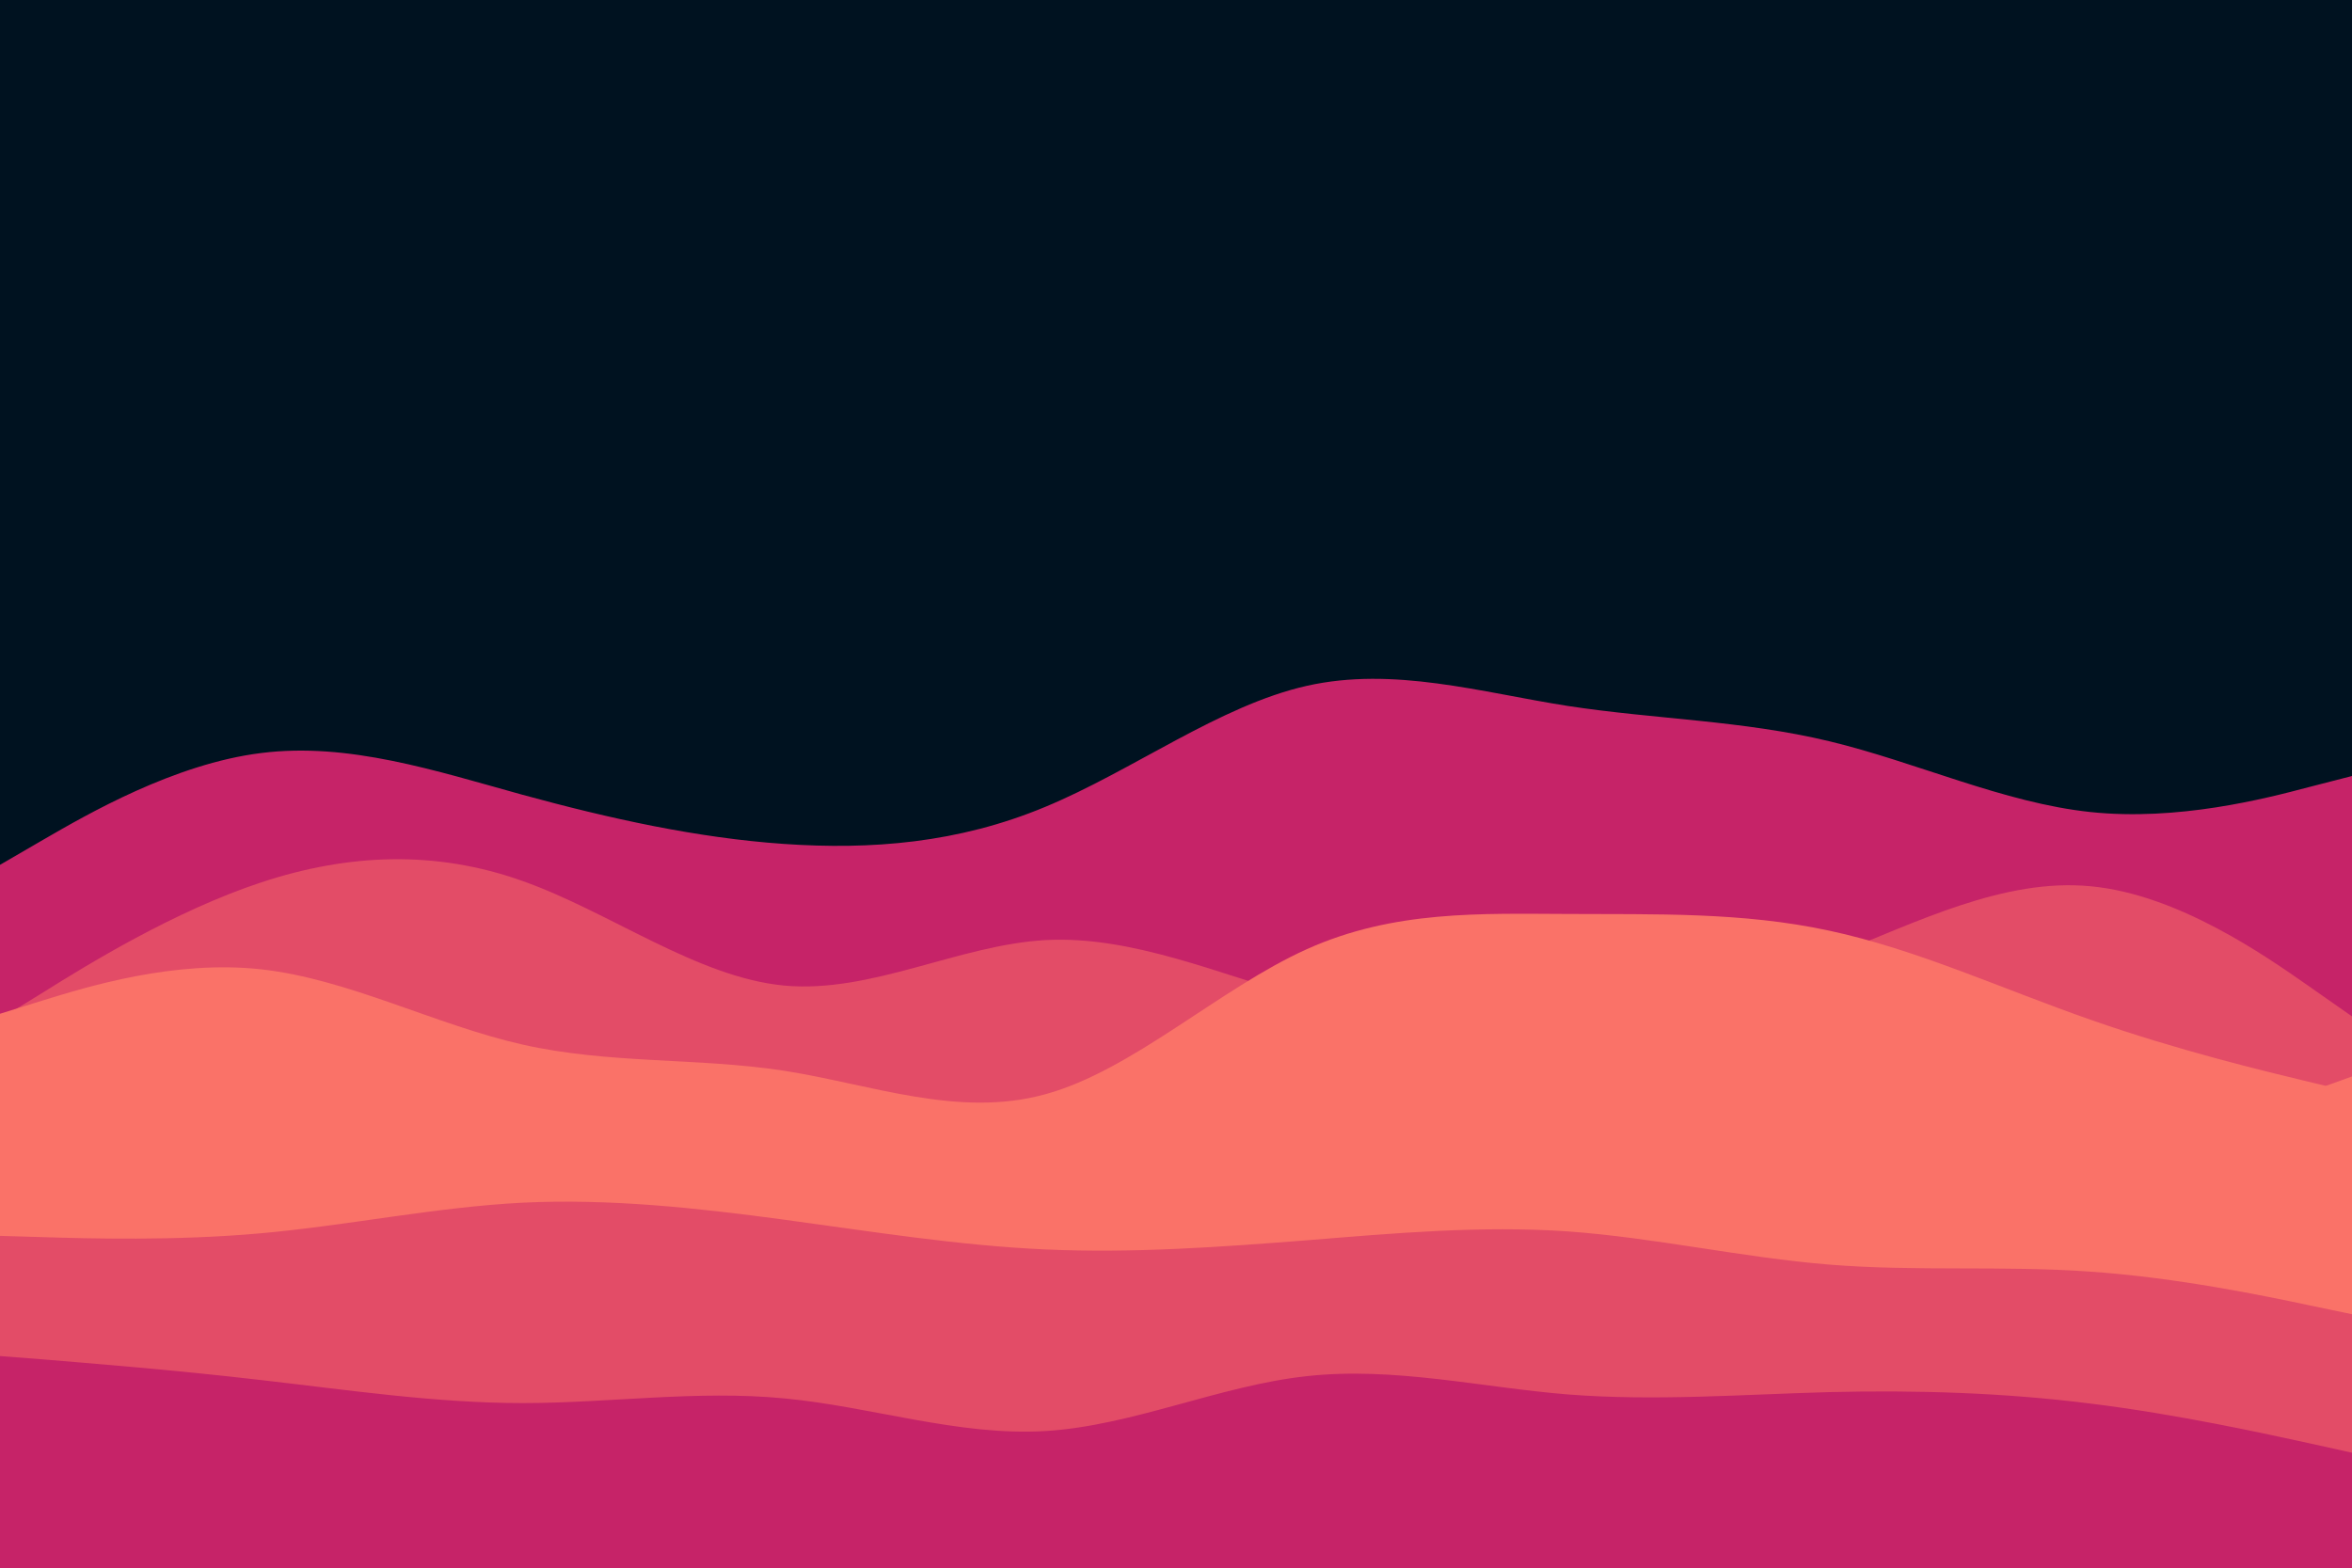
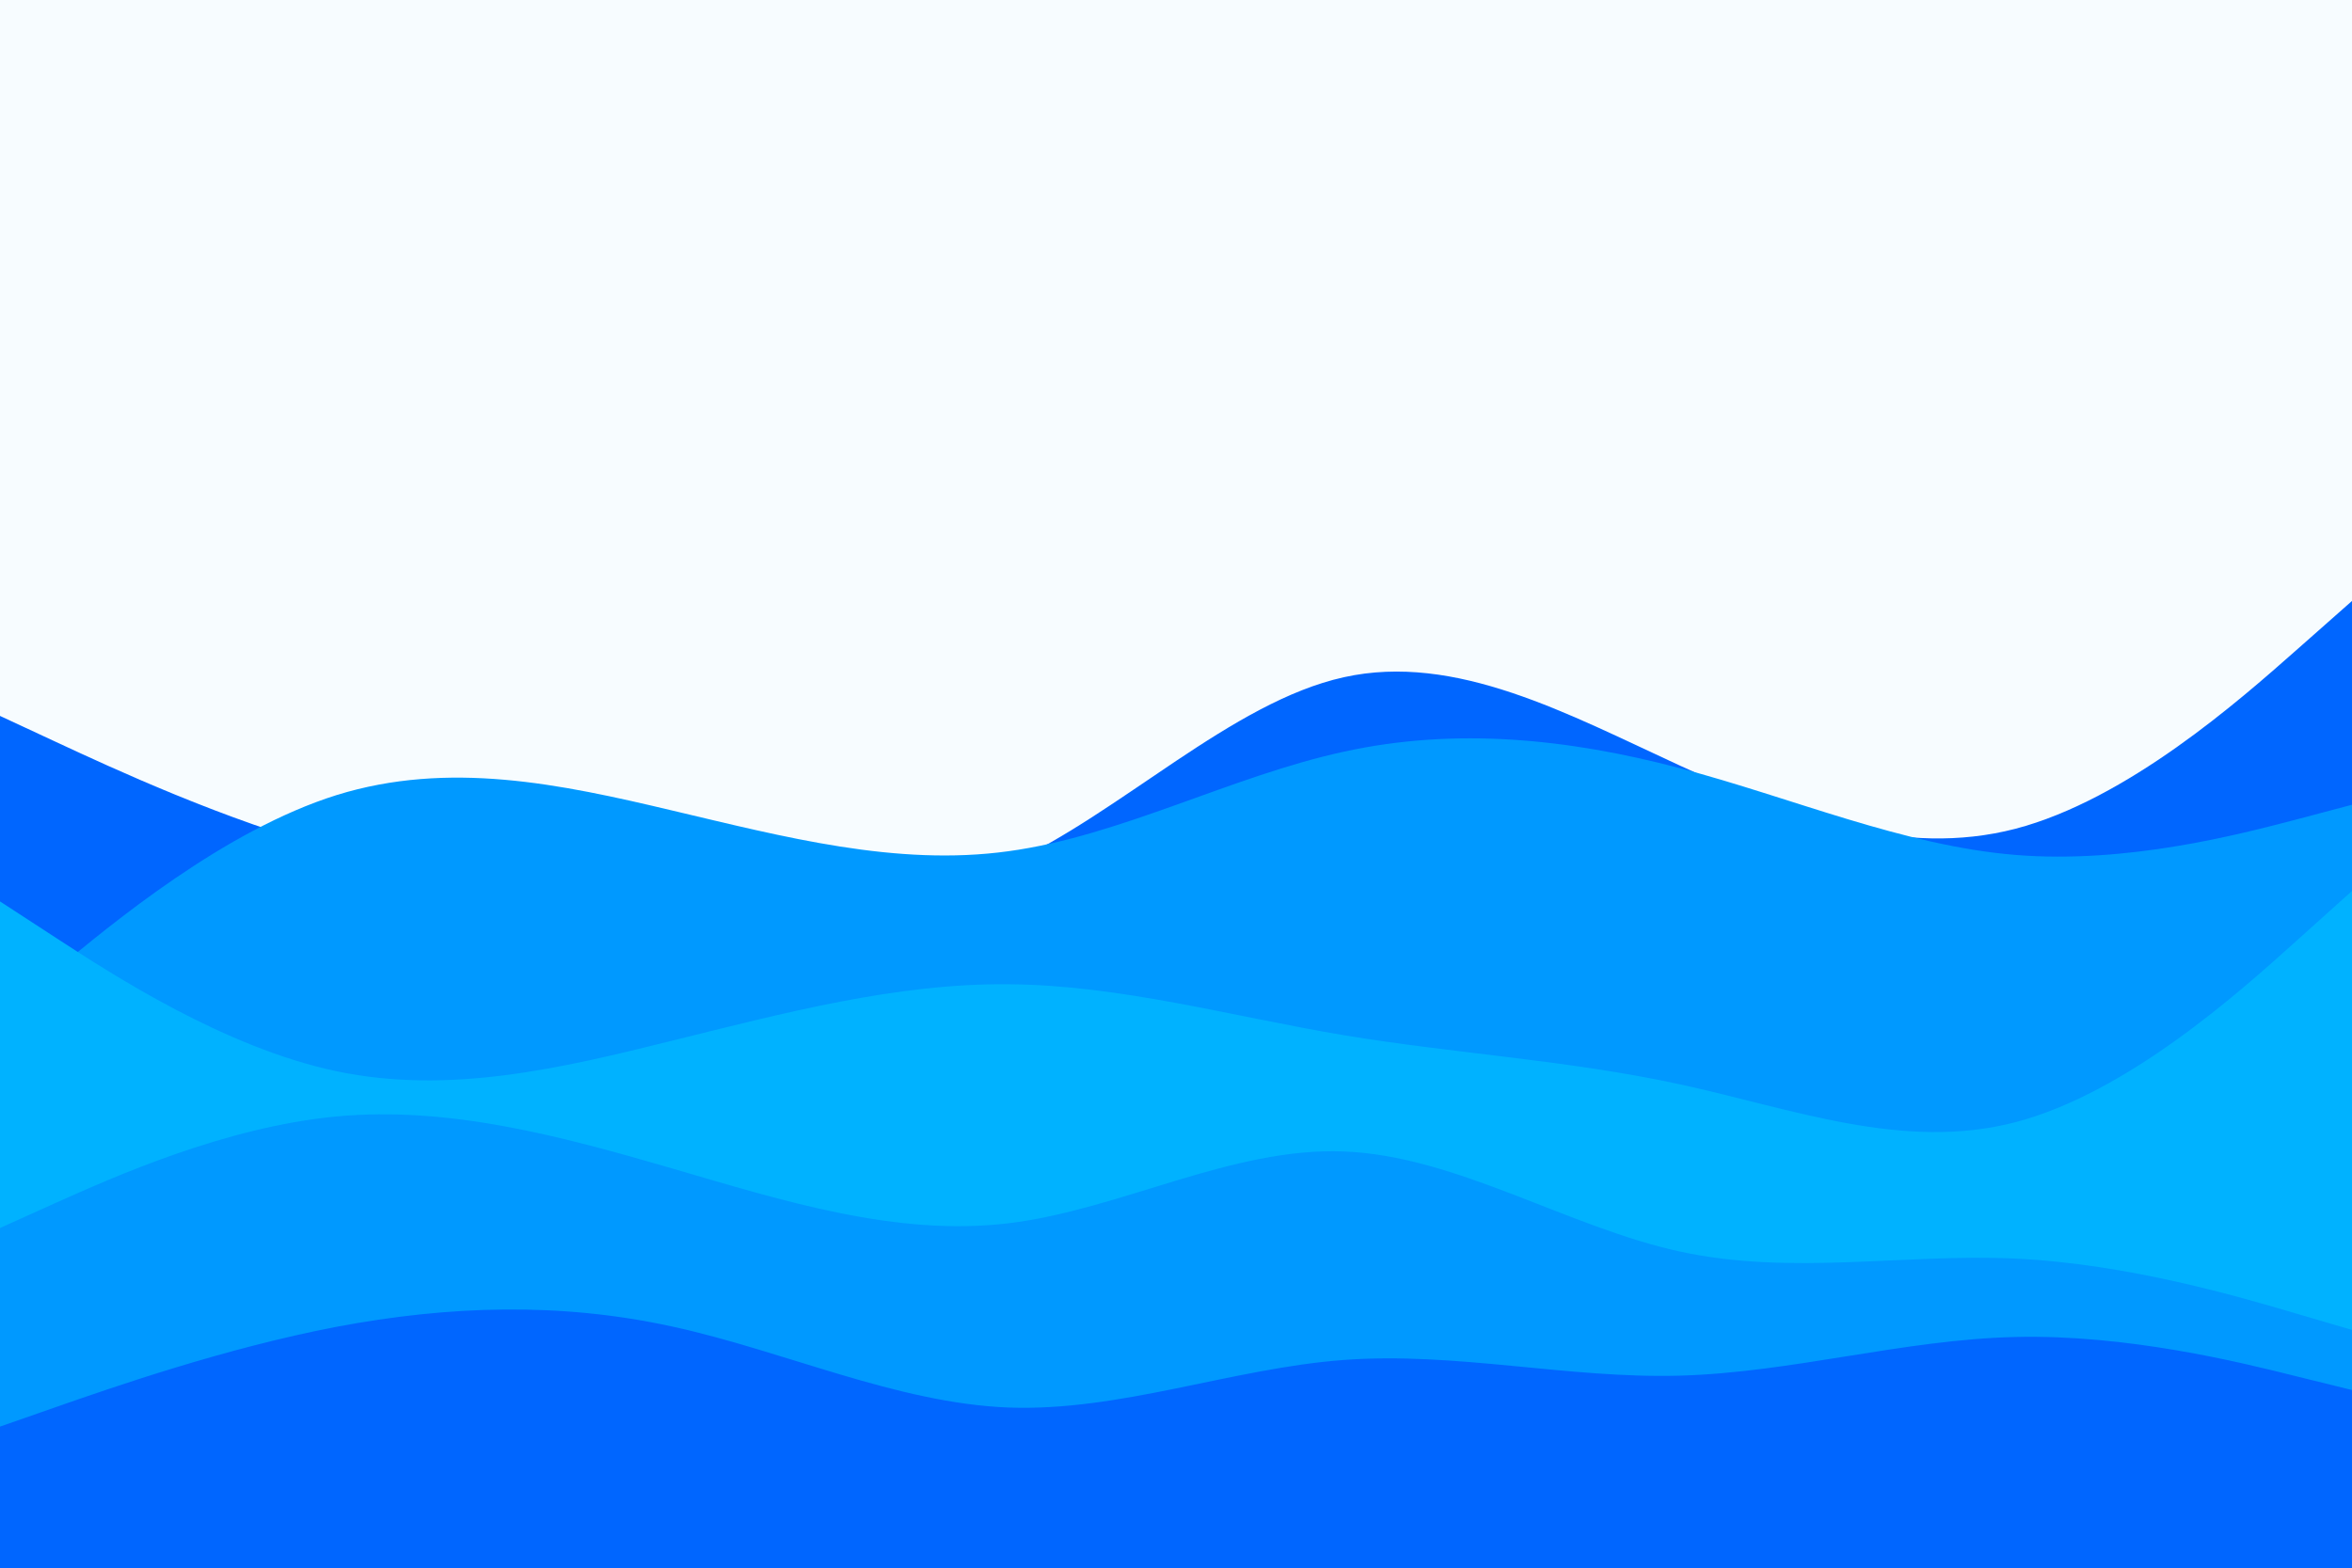
<svg xmlns="http://www.w3.org/2000/svg" id="visual" viewBox="0 0 900 600" width="900" height="600" version="1.1">
-   <rect x="0" y="0" width="900" height="600" fill="#001220" />
-   <path d="M0 331L16.7 321.3C33.3 311.7 66.7 292.3 100 288.2C133.3 284 166.7 295 200 304.2C233.3 313.3 266.7 320.7 300 323C333.3 325.3 366.7 322.7 400 308.8C433.3 295 466.7 270 500 262.5C533.3 255 566.7 265 600 270.2C633.3 275.3 666.7 275.7 700 283.7C733.3 291.7 766.7 307.3 800 310.8C833.3 314.3 866.7 305.7 883.3 301.3L900 297L900 601L883.3 601C866.7 601 833.3 601 800 601C766.7 601 733.3 601 700 601C666.7 601 633.3 601 600 601C566.7 601 533.3 601 500 601C466.7 601 433.3 601 400 601C366.7 601 333.3 601 300 601C266.7 601 233.3 601 200 601C166.7 601 133.3 601 100 601C66.7 601 33.3 601 16.7 601L0 601Z" fill="#c62368" />
-   <path d="M0 390L16.7 379.7C33.3 369.3 66.7 348.7 100 337.7C133.3 326.7 166.7 325.3 200 337.2C233.3 349 266.7 374 300 377.2C333.3 380.3 366.7 361.7 400 359.8C433.3 358 466.7 373 500 382.2C533.3 391.3 566.7 394.7 600 391.7C633.3 388.7 666.7 379.3 700 366.2C733.3 353 766.7 336 800 339.2C833.3 342.3 866.7 365.7 883.3 377.3L900 389L900 601L883.3 601C866.7 601 833.3 601 800 601C766.7 601 733.3 601 700 601C666.7 601 633.3 601 600 601C566.7 601 533.3 601 500 601C466.7 601 433.3 601 400 601C366.7 601 333.3 601 300 601C266.7 601 233.3 601 200 601C166.7 601 133.3 601 100 601C66.7 601 33.3 601 16.7 601L0 601Z" fill="#e34c67" />
-   <path d="M0 388L16.7 382.8C33.3 377.7 66.7 367.3 100 371C133.3 374.7 166.7 392.3 200 399.8C233.3 407.3 266.7 404.7 300 409.8C333.3 415 366.7 428 400 418.8C433.3 409.7 466.7 378.3 500 363.3C533.3 348.3 566.7 349.7 600 349.8C633.3 350 666.7 349 700 356.2C733.3 363.3 766.7 378.7 800 390.3C833.3 402 866.7 410 883.3 414L900 418L900 601L883.3 601C866.7 601 833.3 601 800 601C766.7 601 733.3 601 700 601C666.7 601 633.3 601 600 601C566.7 601 533.3 601 500 601C466.7 601 433.3 601 400 601C366.7 601 333.3 601 300 601C266.7 601 233.3 601 200 601C166.7 601 133.3 601 100 601C66.7 601 33.3 601 16.7 601L0 601Z" fill="#fa7268" />
-   <path d="M0 455L16.7 447.7C33.3 440.3 66.7 425.7 100 428.2C133.3 430.7 166.7 450.3 200 458.8C233.3 467.3 266.7 464.7 300 453.5C333.3 442.3 366.7 422.7 400 425.8C433.3 429 466.7 455 500 464.5C533.3 474 566.7 467 600 459C633.3 451 666.7 442 700 440C733.3 438 766.7 443 800 439.5C833.3 436 866.7 424 883.3 418L900 412L900 601L883.3 601C866.7 601 833.3 601 800 601C766.7 601 733.3 601 700 601C666.7 601 633.3 601 600 601C566.7 601 533.3 601 500 601C466.7 601 433.3 601 400 601C366.7 601 333.3 601 300 601C266.7 601 233.3 601 200 601C166.7 601 133.3 601 100 601C66.7 601 33.3 601 16.7 601L0 601Z" fill="#fa7268" />
-   <path d="M0 473L16.7 473.5C33.3 474 66.7 475 100 472C133.3 469 166.7 462 200 460.3C233.3 458.7 266.7 462.3 300 466.8C333.3 471.3 366.7 476.7 400 478.2C433.3 479.7 466.7 477.3 500 474.7C533.3 472 566.7 469 600 471.3C633.3 473.7 666.7 481.3 700 484C733.3 486.7 766.7 484.3 800 486.7C833.3 489 866.7 496 883.3 499.5L900 503L900 601L883.3 601C866.7 601 833.3 601 800 601C766.7 601 733.3 601 700 601C666.7 601 633.3 601 600 601C566.7 601 533.3 601 500 601C466.7 601 433.3 601 400 601C366.7 601 333.3 601 300 601C266.7 601 233.3 601 200 601C166.7 601 133.3 601 100 601C66.7 601 33.3 601 16.7 601L0 601Z" fill="#e34c67" />
-   <path d="M0 519L16.7 520.3C33.3 521.7 66.7 524.3 100 528.2C133.3 532 166.7 537 200 537C233.3 537 266.7 532 300 535.2C333.3 538.3 366.7 549.7 400 547.7C433.3 545.7 466.7 530.3 500 526.7C533.3 523 566.7 531 600 533.7C633.3 536.3 666.7 533.7 700 532.8C733.3 532 766.7 533 800 537.2C833.3 541.3 866.7 548.7 883.3 552.3L900 556L900 601L883.3 601C866.7 601 833.3 601 800 601C766.7 601 733.3 601 700 601C666.7 601 633.3 601 600 601C566.7 601 533.3 601 500 601C466.7 601 433.3 601 400 601C366.7 601 333.3 601 300 601C266.7 601 233.3 601 200 601C166.7 601 133.3 601 100 601C66.7 601 33.3 601 16.7 601L0 601Z" fill="#c62368" />
+   <rect x="0" y="0" width="900" height="600" fill="#f7fcff" />
+   <path d="M0 274L21.5 284C43 294 86 314 128.8 325.5C171.7 337 214.3 340 257.2 343.3C300 346.7 343 350.3 385.8 330.8C428.7 311.3 471.3 268.7 514.2 259.2C557 249.7 600 273.3 642.8 293C685.7 312.7 728.3 328.3 771.2 317.2C814 306 857 268 878.5 249L900 230L900 601L878.5 601C857 601 814 601 771.2 601C728.3 601 685.7 601 642.8 601C600 601 557 601 514.2 601C471.3 601 428.7 601 385.8 601C343 601 300 601 257.2 601C214.3 601 171.7 601 128.8 601C86 601 43 601 21.5 601L0 601Z" fill="#0066ff" />
+   <path d="M0 389L21.5 371.2C43 353.3 86 317.7 128.8 304.3C171.7 291 214.3 300 257.2 310.2C300 320.3 343 331.7 385.8 325.8C428.7 320 471.3 297 514.2 287.7C557 278.3 600 282.7 642.8 294C685.7 305.3 728.3 323.7 771.2 327.2C814 330.7 857 319.3 878.5 313.7L900 308L900 601L878.5 601C857 601 814 601 771.2 601C728.3 601 685.7 601 642.8 601C600 601 557 601 514.2 601C471.3 601 428.7 601 385.8 601C343 601 300 601 257.2 601C214.3 601 171.7 601 128.8 601C86 601 43 601 21.5 601L0 601Z" fill="#0099ff" />
+   <path d="M0 345L21.5 359C43 373 86 401 128.8 410C171.7 419 214.3 409 257.2 398.3C300 387.7 343 376.3 385.8 376.7C428.7 377 471.3 389 514.2 396.2C557 403.3 600 405.7 642.8 415C685.7 424.3 728.3 440.7 771.2 429.5C814 418.3 857 379.7 878.5 360.3L900 341L900 601L878.5 601C857 601 814 601 771.2 601C728.3 601 685.7 601 642.8 601C600 601 557 601 514.2 601C471.3 601 428.7 601 385.8 601C343 601 300 601 257.2 601C214.3 601 171.7 601 128.8 601C86 601 43 601 21.5 601L0 601Z" fill="#00b2ff" />
+   <path d="M0 470L21.5 460.3C43 450.7 86 431.3 128.8 427.3C171.7 423.3 214.3 434.7 257.2 447.2C300 459.7 343 473.3 385.8 468.2C428.7 463 471.3 439 514.2 440.7C557 442.3 600 469.7 642.8 479C685.7 488.3 728.3 479.7 771.2 481.7C814 483.7 857 496.3 878.5 502.7L900 509L900 601L878.5 601C857 601 814 601 771.2 601C728.3 601 685.7 601 642.8 601C600 601 557 601 514.2 601C471.3 601 428.7 601 385.8 601C343 601 300 601 257.2 601C214.3 601 171.7 601 128.8 601C86 601 43 601 21.5 601L0 601Z" fill="#0099ff" />
+   <path d="M0 546L21.5 538.5C43 531 86 516 128.8 507.8C171.7 499.7 214.3 498.3 257.2 507.7C300 517 343 537 385.8 538.7C428.7 540.3 471.3 523.7 514.2 520.5C557 517.3 600 527.7 642.8 526.5C685.7 525.3 728.3 512.7 771.2 511.7C814 510.7 857 521.3 878.5 526.7L900 532L900 601L878.5 601C857 601 814 601 771.2 601C728.3 601 685.7 601 642.8 601C600 601 557 601 514.2 601C471.3 601 428.7 601 385.8 601C343 601 300 601 257.2 601C214.3 601 171.7 601 128.8 601C86 601 43 601 21.5 601L0 601Z" fill="#0066ff" />
</svg>
